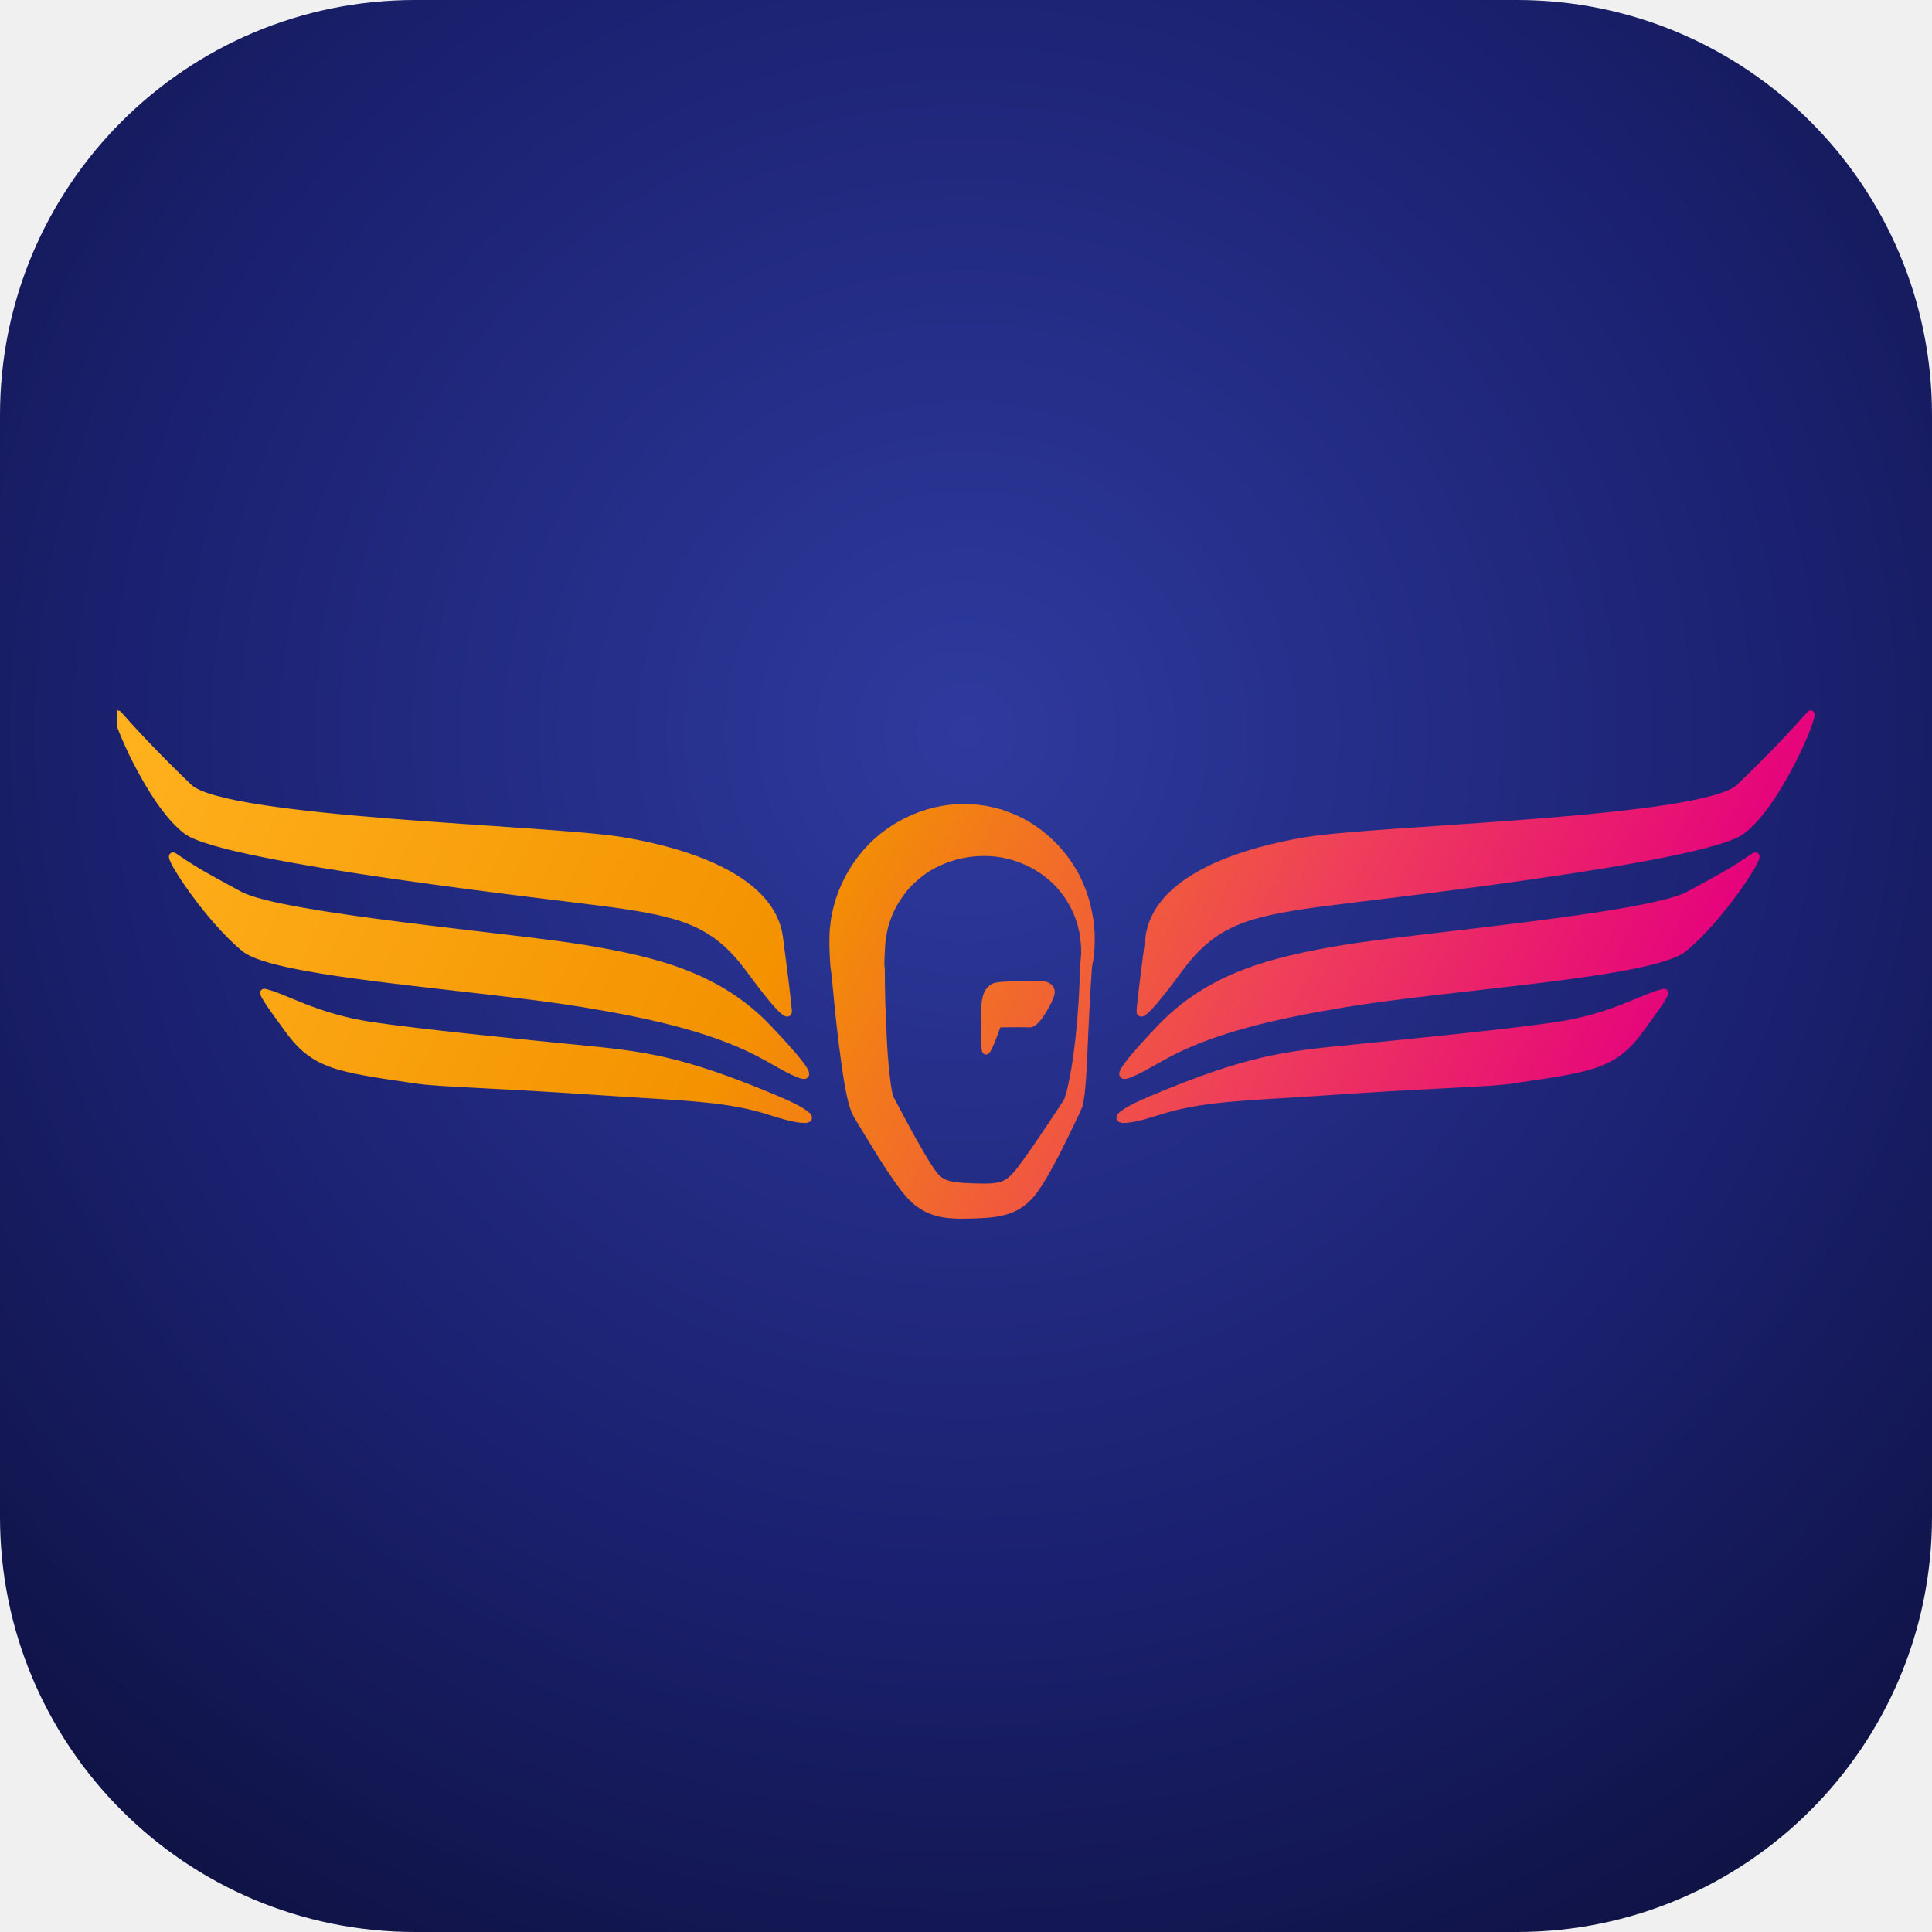
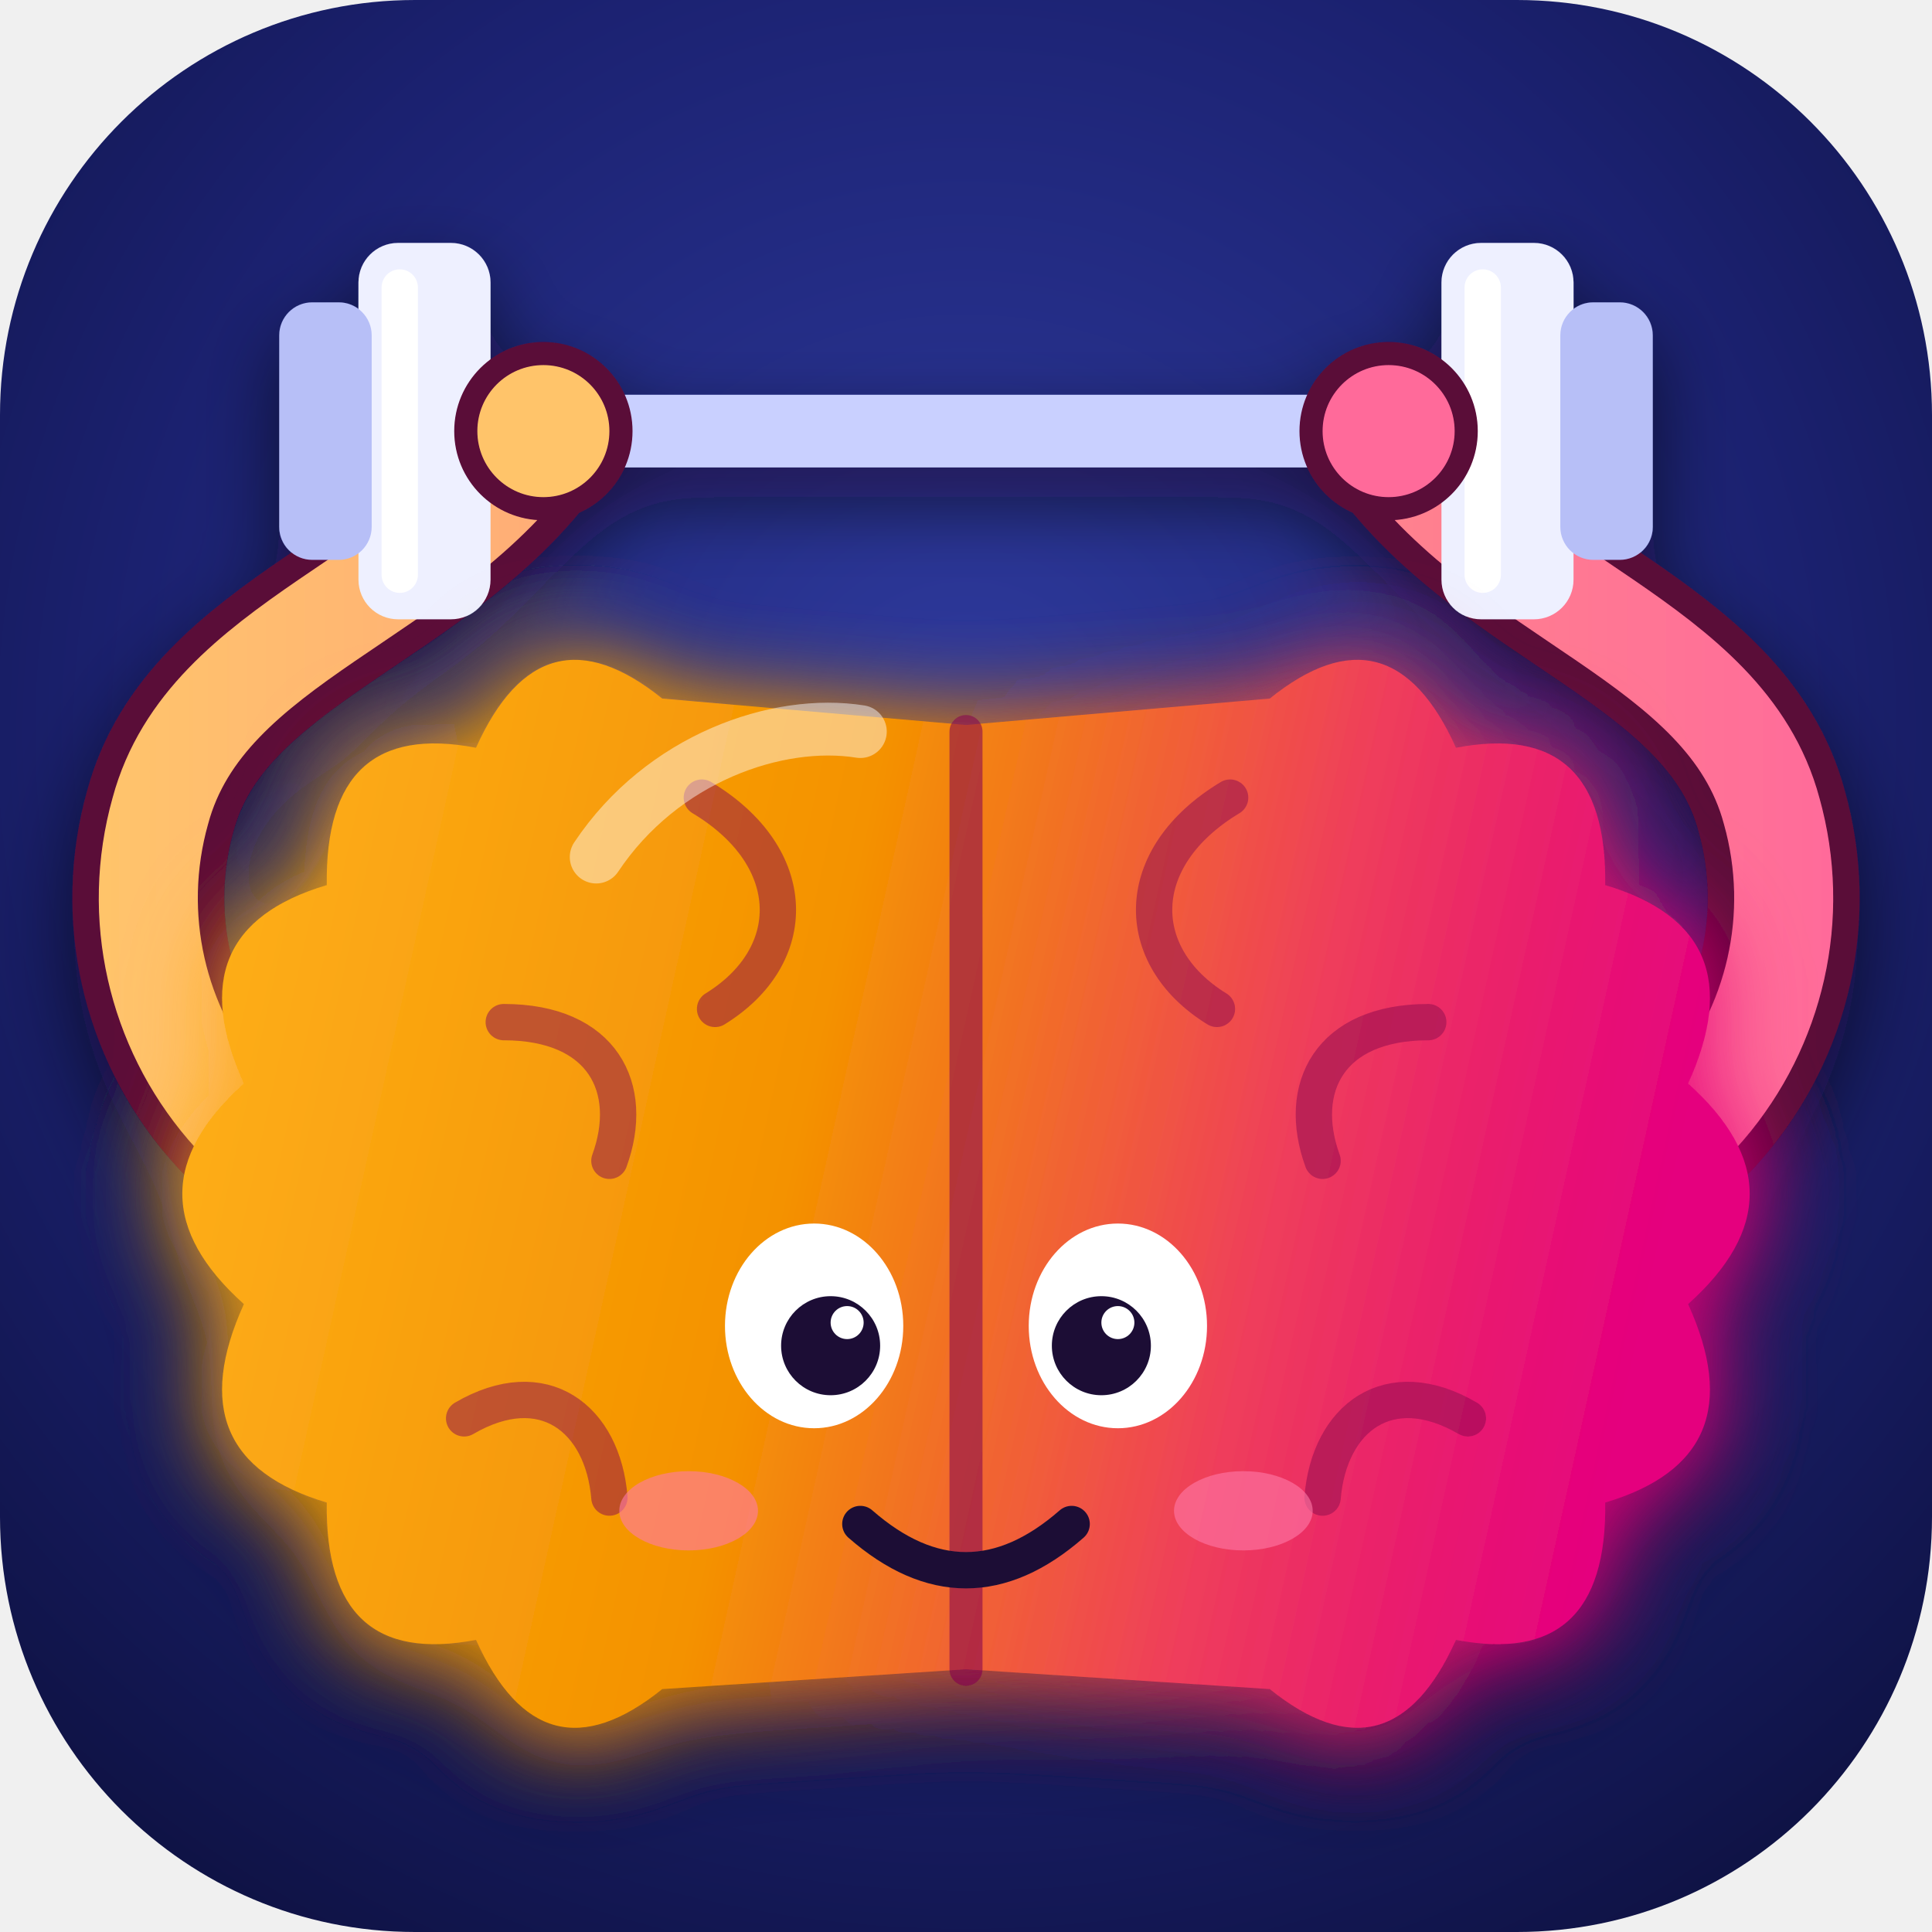
<svg xmlns="http://www.w3.org/2000/svg" viewBox="0 0 1024 1024" width="1024" height="1024">
  <defs>
    <clipPath id="markbox">
      <rect x="129.0" y="13.0" width="284.0" height="86.0" />
    </clipPath>
    <mask id="mark" maskUnits="userSpaceOnUse" x="129.0" y="13.0" width="284.0" height="86.0">
      <g clip-path="url(#markbox)">
        <path transform="matrix(1.333333,0,0,-1.333333,0,1056) matrix(0.7927173,0,0,0.7927173,-38.4567,414.6568)" d="m 438.392,462.787 c -2.178,-2.488 -5.825,-6.424 -11.105,-11.487 v 0 c -5.619,-5.389 -57.056,-6.51 -68.542,-8.425 v 0 c -11.488,-1.915 -23.722,-6.451 -24.891,-15.316 v 0 c -1.515,-11.491 -1.409,-11.754 -1.409,-11.754 v 0 c 0.149,-1.5 4.649,4.65 6.448,7.049 v 0 c 5.36,7.145 10.661,8.534 21.766,10.066 v 0 c 7.453,1.028 60.884,6.892 67.011,11.486 v 0 c 5.792,4.344 11.64,18.528 10.915,18.528 v 0 c -0.042,10e-4 -0.106,-0.047 -0.193,-0.147 M 181.581,444.406 c 6.127,-4.594 59.559,-10.458 67.012,-11.486 v 0 c 11.105,-1.532 16.406,-2.921 21.764,-10.066 v 0 c 1.8,-2.399 6.3,-8.549 6.45,-7.049 v 0 c 0,0 0.105,0.263 -1.41,11.754 v 0 c -1.169,8.865 -13.403,13.401 -24.89,15.316 v 0 c -11.488,1.915 -62.924,3.036 -68.543,8.425 v 0 c -5.28,5.063 -8.926,8.999 -11.104,11.487 v 0 c -0.088,0.1 -0.152,0.147 -0.194,0.147 v 0 c -0.725,0.002 5.123,-14.183 10.915,-18.528 m 106.811,-4.247 c -2.034,-2.593 -3.474,-5.663 -4.122,-8.884 v 0 c -0.203,-0.795 -0.246,-1.62 -0.359,-2.429 v 0 c -0.077,-0.813 -0.051,-1.631 -0.069,-2.441 v 0 l 0.071,-2.076 c 0.044,-0.743 0.066,-1.462 0.262,-2.525 v 0 c 0.341,-3.707 0.689,-7.374 1.159,-11.067 v 0 c 0.249,-1.912 0.485,-3.824 0.81,-5.774 v 0 c 0.173,-0.986 0.338,-1.951 0.603,-3.021 v 0 c 0.068,-0.27 0.118,-0.515 0.222,-0.835 v 0 l 0.143,-0.451 0.073,-0.226 0.13,-0.316 c 0.093,-0.214 0.194,-0.427 0.298,-0.635 v 0 c 0.1,-0.193 0.132,-0.225 0.202,-0.346 v 0 l 0.364,-0.602 c 1.976,-3.246 3.899,-6.515 6.207,-9.759 v 0 c 0.598,-0.806 1.2,-1.651 2.114,-2.544 v 0 c 0.876,-0.862 2.074,-1.635 3.3,-2.035 v 0 c 1.232,-0.422 2.392,-0.526 3.45,-0.579 v 0 c 1.061,-0.041 2.038,-0.01 3.007,0.023 v 0 c 0.971,0.036 1.97,0.079 3.044,0.216 v 0 c 1.069,0.144 2.27,0.404 3.408,1 v 0 c 1.141,0.588 2.062,1.459 2.751,2.336 v 0 c 0.697,0.894 1.196,1.719 1.71,2.564 v 0 c 1.956,3.366 3.574,6.8 5.212,10.22 v 0 c 0.179,0.325 0.497,1.135 0.548,1.573 v 0 c 0.124,0.524 0.155,0.995 0.229,1.49 v 0 c 0.099,0.969 0.184,1.925 0.237,2.879 v 0 c 0.099,1.908 0.207,3.802 0.275,5.698 v 0 c 0.182,3.775 0.347,7.594 0.626,11.318 v 0 c 0.279,1.289 0.439,2.707 0.424,4.079 v 0 l 0.002,1.043 c -0.012,0.347 -0.058,0.693 -0.08,1.042 v 0 c -0.031,0.347 -0.05,0.699 -0.092,1.047 v 0 l -0.188,1.036 c -0.51,2.766 -1.53,5.536 -3.207,7.976 v 0 c -1.644,2.454 -3.87,4.623 -6.548,6.222 v 0 c -0.655,0.429 -1.384,0.712 -2.088,1.071 v 0 c -0.719,0.321 -1.471,0.563 -2.22,0.841 v 0 c -0.766,0.194 -1.543,0.394 -2.329,0.544 v 0 c -0.789,0.102 -1.588,0.23 -2.391,0.258 v 0 c -0.344,0.019 -0.687,0.029 -1.031,0.029 v 0 c -6.126,0 -12.333,-3.02 -16.157,-7.96 m 4.428,-37.798 -0.025,0.115 -0.055,0.229 c -0.04,0.131 -0.074,0.353 -0.11,0.544 v 0 c -0.149,0.777 -0.257,1.685 -0.36,2.569 v 0 c -0.194,1.797 -0.341,3.651 -0.434,5.506 v 0 c -0.188,3.715 -0.33,7.472 -0.325,11.192 v 0 l -0.055,0.494 c -0.01,0.203 -0.019,0.81 0.009,1.384 v 0 l 0.103,1.956 c 0.096,1.063 0.247,2.107 0.529,3.116 v 0 c 0.57,2.013 1.525,3.891 2.818,5.517 v 0 c 0.303,0.423 0.688,0.778 1.019,1.179 v 0 c 0.381,0.352 0.755,0.714 1.151,1.051 v 0 c 0.804,0.656 1.646,1.286 2.579,1.759 v 0 c 1.845,0.977 3.874,1.637 6.035,1.894 v 0 c 2.157,0.25 4.421,0.139 6.626,-0.527 v 0 c 2.211,-0.631 4.371,-1.774 6.221,-3.402 v 0 c 1.851,-1.622 3.316,-3.776 4.2,-6.19 v 0 l 0.313,-0.915 c 0.085,-0.311 0.149,-0.627 0.225,-0.943 v 0 c 0.178,-0.629 0.243,-1.275 0.305,-1.924 v 0 c 0.181,-1.31 0.092,-2.591 -0.088,-3.945 v 0 c -0.06,-3.835 -0.311,-7.571 -0.704,-11.34 v 0 c -0.22,-1.876 -0.446,-3.751 -0.791,-5.599 v 0 c -0.166,-0.925 -0.345,-1.842 -0.562,-2.739 v 0 c -0.127,-0.428 -0.226,-0.897 -0.381,-1.278 v 0 c -0.07,-0.201 -0.141,-0.41 -0.219,-0.52 v 0 c -0.044,-0.075 -0.053,-0.121 -0.118,-0.219 v 0 l -0.197,-0.298 c -2.099,-3.156 -4.175,-6.332 -6.343,-9.311 v 0 c -0.533,-0.729 -1.099,-1.472 -1.621,-2.025 v 0 c -0.531,-0.563 -1.081,-0.946 -1.642,-1.19 v 0 c -1.095,-0.491 -2.832,-0.477 -4.678,-0.418 v 0 c -1.841,0.06 -3.675,0.154 -4.768,0.643 v 0 c -0.556,0.24 -0.969,0.551 -1.41,1.043 v 0 c -0.411,0.459 -0.889,1.181 -1.36,1.931 v 0 c -1.889,3.054 -3.656,6.399 -5.423,9.726 v 0 l -0.336,0.631 c -0.043,0.087 -0.142,0.254 -0.139,0.276 v 0 c 0.011,0.009 0.018,0.016 0.018,0.016 v 0 c -10e-4,0.002 -10e-4,0.001 -0.002,0.001 v 0 c 0,0 0,0 0,0 v 0 c -10e-4,0 -0.003,0.002 -0.005,0.011 m 136.765,37.983 c -3.648,-2.497 -5.23,-3.288 -10.291,-6.039 v 0 c -6.427,-3.495 -43.077,-6.58 -54.565,-8.494 v 0 c -11.487,-1.915 -21.333,-4.375 -29.285,-12.806 v 0 c -8.946,-9.486 -6.327,-8.271 0.3,-4.5 v 0 c 7.763,4.417 18.041,6.722 29.1,8.55 v 0 c 17.143,2.833 48.603,4.665 53.636,8.738 v 0 c 5.613,4.54 12.288,14.666 11.361,14.667 v 0 c -0.057,0 -0.141,-0.038 -0.256,-0.116 M 190.771,425.793 c 5.034,-4.073 36.493,-5.905 53.637,-8.738 v 0 c 11.059,-1.828 21.337,-4.133 29.099,-8.55 v 0 c 6.626,-3.771 9.246,-4.986 0.3,4.5 v 0 c -7.952,8.431 -17.798,10.891 -29.285,12.806 v 0 c -11.488,1.914 -48.138,4.999 -54.565,8.494 v 0 c -5.062,2.751 -6.642,3.542 -10.291,6.039 v 0 c -0.114,0.078 -0.199,0.116 -0.255,0.116 v 0 c -0.929,0 5.747,-10.127 11.36,-14.667 m 125.433,-5.698 c -0.458,-0.035 -1.22,-0.034 -2.082,-0.033 v 0 c -1.96,0.003 -4.43,0.006 -4.968,-0.418 v 0 c -0.774,-0.612 -0.942,-0.968 -1.175,-2.133 v 0 c -0.232,-1.167 -0.242,-6.91 0,-7.833 v 0 c 0.243,-0.923 1.958,4.191 1.958,4.191 v 0 c 0,0 3.994,0.054 5.091,0 v 0 c 1.099,-0.054 3.267,3.994 3.369,4.895 v 0 c 0.093,0.821 -0.56,1.346 -1.811,1.346 v 0 c -0.122,0 -0.249,-0.005 -0.382,-0.015 m 99.139,-1.221 c -3.004,-0.632 -8.086,-3.932 -16.899,-5.245 v 0 c -7.236,-1.077 -20.81,-2.457 -32.401,-3.6 v 0 c -10.649,-1.049 -16.388,-1.607 -31.799,-8.1 v 0 c -7.442,-3.135 -6.019,-4.242 0.779,-2.028 v 0 c 7.203,2.345 13.675,2.306 27.121,3.229 v 0 c 17.336,1.188 25.481,1.317 28.801,1.799 v 0 c 12.974,1.886 16.49,2.287 20.699,8.1 v 0 c 1.961,2.708 4.327,5.851 3.746,5.851 v 0 c -0.014,0 -0.03,-0.002 -0.047,-0.006 m -217.736,-5.845 c 4.21,-5.813 7.725,-6.214 20.7,-8.1 v 0 c 3.32,-0.482 11.465,-0.611 28.8,-1.799 v 0 c 13.446,-0.923 19.918,-0.884 27.121,-3.229 v 0 c 6.799,-2.214 8.222,-1.107 0.78,2.028 v 0 c -15.412,6.493 -21.151,7.051 -31.801,8.1 v 0 c -11.59,1.143 -25.164,2.523 -32.4,3.6 v 0 c -8.813,1.313 -13.895,4.613 -16.899,5.245 v 0 c -0.018,0.004 -0.033,0.006 -0.047,0.006 v 0 c -0.58,0 1.785,-3.143 3.746,-5.851 m 149.752,-51.574 c 0,-2.539 2.031,-4.363 4.831,-4.363 v 0 c 2.799,0 4.83,1.824 4.83,4.363 v 0 c 0,2.559 -2.031,4.363 -4.83,4.363 v 0 c -2.8,0 -4.831,-1.804 -4.831,-4.363 m 33.373,3.125 v -39.777 h 6.529 l 0.695,3.006 h 0.207 c 2.237,-2.418 4.836,-3.688 7.355,-3.688 v 0 c 6.097,0 11.849,5.545 11.849,15.257 v 0 c 0,8.638 -4.222,14.275 -11.042,14.275 v 0 c -2.658,0 -5.316,-1.202 -7.453,-3.119 v 0 l 0.207,4.328 v 9.718 z m 8.347,-31.846 v 11.565 c 1.629,1.756 3.124,2.525 4.84,2.525 v 0 c 3.332,0 4.894,-2.53 4.894,-7.586 v 0 c 0,-5.831 -2.33,-8.286 -5.24,-8.286 v 0 c -1.41,0 -2.999,0.459 -4.494,1.782 M 116.09,351.46 c 0,-5.377 3.633,-8.527 7.467,-10.087 v 0 l 4.81,-2.05 c 3.233,-1.329 5.336,-2.077 5.336,-4.407 v 0 c 0,-2.196 -1.709,-3.571 -5.201,-3.571 v 0 c -3.045,0 -6.458,1.576 -9.09,3.867 v 0 l -4.804,-5.74 c 3.774,-3.528 8.891,-5.351 13.707,-5.351 v 0 c 8.818,0 13.942,5.324 13.942,11.471 v 0 c 0,5.229 -2.823,8.239 -7.341,10.067 v 0 l -4.716,1.909 c -3.229,1.285 -5.65,2.111 -5.65,4.381 v 0 c 0,2.115 1.836,3.317 4.721,3.317 v 0 c 2.926,0 5.243,-1.029 7.68,-2.899 v 0 l 4.224,5.272 c -3.187,3.171 -7.643,4.85 -11.904,4.85 v 0 c -7.703,0 -13.181,-4.897 -13.181,-11.029 m 186.183,10.349 v -37.006 h 22.974 v 7.016 h -14.608 v 29.99 z m 135.625,-13.76 h -0.207 l -0.602,4.923 h -6.81 v -28.169 h 8.347 v 16.324 c 1.502,3.839 4.081,5.209 6.205,5.209 v 0 c 1.209,0 2.037,-0.207 3.039,-0.454 v 0 l 1.39,7.203 c -0.814,0.361 -1.75,0.568 -3.36,0.568 v 0 c -2.872,0 -5.952,-1.843 -8.002,-5.604 m -186.054,-9.172 c 0,-9.345 6.595,-14.756 13.723,-14.756 v 0 c 7.128,0 13.72,5.411 13.72,14.756 v 0 c 0,9.365 -6.592,14.776 -13.72,14.776 v 0 c -7.128,0 -13.723,-5.411 -13.723,-14.776 m 8.555,0 c 0,4.875 1.715,8.04 5.168,8.04 v 0 c 3.451,0 5.166,-3.165 5.166,-8.04 v 0 c 0,-4.875 -1.715,-8.02 -5.166,-8.02 v 0 c -3.453,0 -5.168,3.145 -5.168,8.02 m -50.151,5.958 c 0,-4.657 4.001,-6.947 7.454,-8.284 v 0 c 2.899,-1.135 5.691,-1.976 5.691,-3.833 v 0 c 0,-1.475 -1.076,-2.422 -3.559,-2.422 v 0 c -2.357,0 -4.715,1.028 -7.267,2.959 v 0 l -3.755,-5.2 c 2.852,-2.323 7.101,-3.934 10.815,-3.934 v 0 c 7.549,0 11.57,3.988 11.57,9.086 v 0 c 0,5.15 -4.02,7.157 -7.588,8.476 v 0 c -2.917,1.062 -5.556,1.751 -5.556,3.546 v 0 c 0,1.406 1.061,2.249 3.217,2.249 v 0 c 1.951,0 3.928,-0.947 5.932,-2.404 v 0 l 3.735,5.012 c -2.398,1.823 -5.611,3.567 -9.928,3.567 v 0 c -6.499,0 -10.761,-3.574 -10.761,-8.818 m -47.003,-5.958 c 0,-9.325 6.22,-14.756 14.249,-14.756 v 0 c 3.34,0 7.108,1.176 9.994,3.174 v 0 l -2.759,5.031 c -2.044,-1.195 -3.961,-1.842 -6.093,-1.842 v 0 c -3.758,0 -6.556,1.874 -7.305,5.96 v 0 h 16.852 c 0.16,0.682 0.347,2.185 0.347,3.689 v 0 c 0,7.688 -3.974,13.52 -11.998,13.52 v 0 c -6.767,0 -13.287,-5.637 -13.287,-14.776 m 13.474,8.415 c 3.333,0 4.681,-2.23 4.681,-5.328 v 0 h -10.162 c 0.567,3.559 2.844,5.328 5.481,5.328 m 171.287,-22.489 h 8.347 v 28.169 h -8.347 z m 120.082,12.666 c 0,-8.392 5.597,-13.28 12.824,-13.28 v 0 c 3.006,0 6.398,1.058 8.995,2.857 v 0 l -2.484,4.528 c -1.839,-1.076 -3.565,-1.659 -5.482,-1.659 v 0 c -3.383,0 -5.902,1.687 -6.575,5.366 v 0 h 15.166 c 0.144,0.612 0.313,1.966 0.313,3.32 v 0 c 0,6.919 -3.578,12.168 -10.798,12.168 v 0 c -6.091,0 -11.959,-5.075 -11.959,-13.3 m 12.127,7.574 c 2.999,0 4.213,-2.007 4.213,-4.795 v 0 h -9.147 c 0.511,3.203 2.56,4.795 4.934,4.795" fill="#fff" stroke="#fff" stroke-width="1.1" stroke-linejoin="round" />
      </g>
    </mask>
    <linearGradient id="brand" x1="0" y1="0" x2="1" y2="0.15">
      <stop offset="0" stop-color="#ffb21e" />
      <stop offset="0.45" stop-color="#f49200" />
      <stop offset="0.75" stop-color="#ef3f5a" />
      <stop offset="1" stop-color="#e5007e" />
    </linearGradient>
    <radialGradient id="bg" cx="0.5" cy="0.38" r="0.78">
      <stop offset="0" stop-color="#2e3a9e" />
      <stop offset="0.55" stop-color="#1b2170" />
      <stop offset="1" stop-color="#0c0f3a" />
    </radialGradient>
    <radialGradient id="halo" cx="0.5" cy="0.5" r="0.5">
      <stop offset="0" stop-color="#6d7bff" stop-opacity="0.5" />
      <stop offset="0.45" stop-color="#e5007e" stop-opacity="0.18" />
      <stop offset="1" stop-color="#e5007e" stop-opacity="0" />
    </radialGradient>
    <linearGradient id="shine" x1="0" y1="0" x2="0" y2="1">
      <stop offset="0" stop-color="#fff" stop-opacity="0.55" />
      <stop offset="0.5" stop-color="#fff" stop-opacity="0" />
    </linearGradient>
    <filter id="glow" x="-30%" y="-60%" width="160%" height="220%">
      <feGaussianBlur stdDeviation="14" result="b" />
      <feMerge>
        <feMergeNode in="b" />
        <feMergeNode in="SourceGraphic" />
      </feMerge>
    </filter>
    <filter id="drop" x="-20%" y="-20%" width="140%" height="160%">
      <feDropShadow dx="0" dy="10" stdDeviation="12" flood-color="#07010d" flood-opacity="0.6" />
    </filter>
  </defs>
  <clipPath id="r">
    <rect width="1024" height="1024" rx="220" />
  </clipPath>
  <g clip-path="url(#r)">
    <rect width="1024" height="1024" fill="url(#bg)" />
-     <g transform="translate(-346.803,334.535) scale(3.16901)">
-       <rect x="129.0" y="13.0" width="284.0" height="86.0" fill="url(#brand)" mask="url(#mark)" />
+     <g transform="translate(-384.00,-368.25) scale(1.75)">
+       <defs>
+         <linearGradient id="arm" gradientUnits="userSpaceOnUse" x1="250" y1="0" x2="774" y2="0">
+           <stop offset="0" stop-color="#ffc46b" />
+           <stop offset="1" stop-color="#ff6b9a" />
+         </linearGradient>
+       </defs>
+       <g filter="url(#drop)">
+         <path d="M384 580 C 300 590, 250 520, 268 456 C 282 404, 350 392, 384 342 M640 580 C 724 590, 774 520, 756 456 C 742 404, 674 392, 640 342" fill="none" stroke="#5a0838" stroke-width="46" stroke-linecap="round" />
+         <path d="M384 580 C 300 590, 250 520, 268 456 C 282 404, 350 392, 384 342 M640 580 C 724 590, 774 520, 756 456 C 742 404, 674 392, 640 342" fill="none" stroke="url(#arm)" stroke-width="30" stroke-linecap="round" />
+         <rect x="352" y="330" width="320" height="22" rx="11" fill="#c9d0ff" />
+         <rect x="328" y="284" width="40" height="114" rx="12" fill="#eef0ff" />
+         <rect x="304" y="302" width="28" height="78" rx="10" fill="#b7bff7" />
+         <rect x="656" y="284" width="40" height="114" rx="12" fill="#eef0ff" />
+         <rect x="692" y="302" width="28" height="78" rx="10" fill="#b7bff7" />
+         <rect x="335" y="292" width="11" height="98" rx="5.5" fill="#fff" />
+         <rect x="663" y="292" width="11" height="98" rx="5.5" fill="#fff" />
+         <circle cx="384" cy="341" r="27" fill="#5a0838" />
+         <circle cx="640" cy="341" r="27" fill="#5a0838" />
+         <circle cx="384" cy="341" r="20" fill="#ffc46b" />
+         <circle cx="640" cy="341" r="20" fill="#ff6b9a" />
+         <path d="M420.0 722.0 Q383.5 751.4 363.6 707.1 Q317.7 715.9 318.4 665.5 Q272.2 651.8 293.3 605.4 Q256.0 572.0 293.3 538.6 Q272.2 492.2 318.4 478.5 Q317.7 428.1 363.6 436.9 Q383.5 392.6 420.0 422.0 L512 430 L512 716 Z M604.0 422.0 Q640.5 392.6 660.4 436.9 Q706.3 428.1 705.6 478.5 Q751.8 492.2 730.7 538.6 Q768.0 572.0 730.7 605.4 Q751.8 651.8 705.6 665.5 Q706.3 715.9 660.4 707.1 Q640.5 751.4 604.0 722.0 L512 716 L512 430 Z" fill="url(#brand)" filter="url(#glow)" />
+         <path d="M512 432 L512 716" stroke="#8a0a4e" stroke-opacity="0.6" stroke-width="10" stroke-linecap="round" />
+         <path d="M432 452 C 462 470, 462 500, 436 516 M592 452 C 562 470, 562 500, 588 516 M372 520 C 402 520, 412 540, 404 562 M652 520 C 622 520, 612 540, 620 562 M360 640 C 384 626, 402 640, 404 664 M664 640 C 640 626, 622 640, 620 664" fill="none" stroke="#8a0a4e" stroke-opacity="0.5" stroke-width="11" stroke-linecap="round" />
+         <path d="M400 470 C 420 440, 455 428, 480 432" fill="none" stroke="#fff" stroke-opacity="0.45" stroke-width="16" stroke-linecap="round" />
+         <ellipse cx="466" cy="612" rx="27" ry="31" fill="#fff" />
+         <ellipse cx="558" cy="612" rx="27" ry="31" fill="#fff" />
+         <circle cx="471" cy="618" r="15" fill="#1b1036" />
+         <circle cx="553" cy="618" r="15" fill="#1b1036" />
+         <circle cx="476" cy="611" r="5" fill="#fff" />
+         <circle cx="558" cy="611" r="5" fill="#fff" />
+         <path d="M480 672 Q 512 700, 544 672" fill="none" stroke="#1b1036" stroke-width="11" stroke-linecap="round" />
+         <ellipse cx="428" cy="668" rx="21" ry="12" fill="#ff7aa8" opacity="0.6" />
+         <ellipse cx="596" cy="668" rx="21" ry="12" fill="#ff7aa8" opacity="0.6" />
+       </g>
    </g>
  </g>
</svg>
